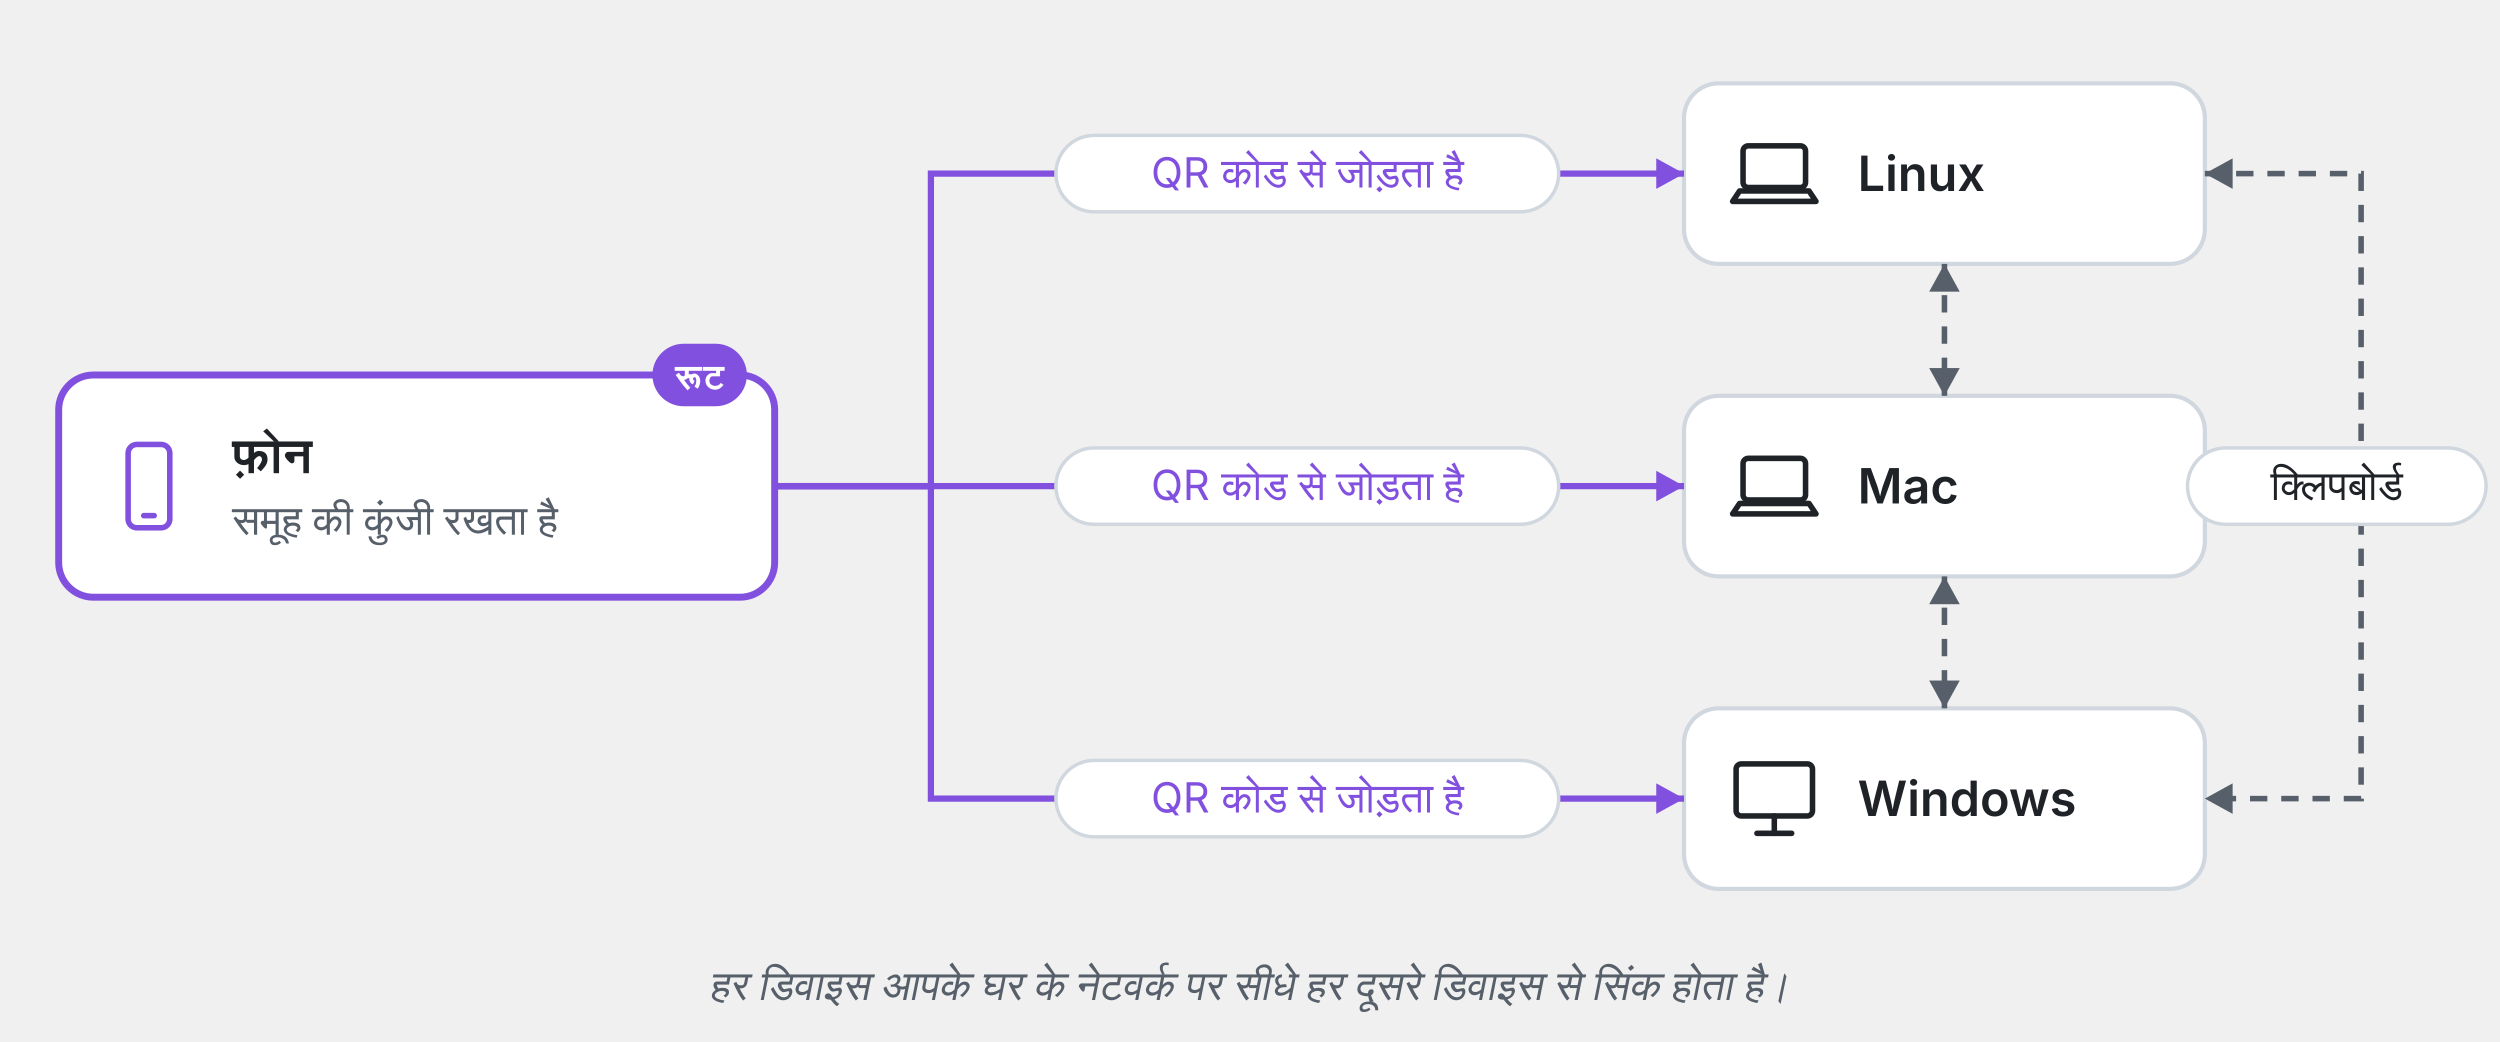
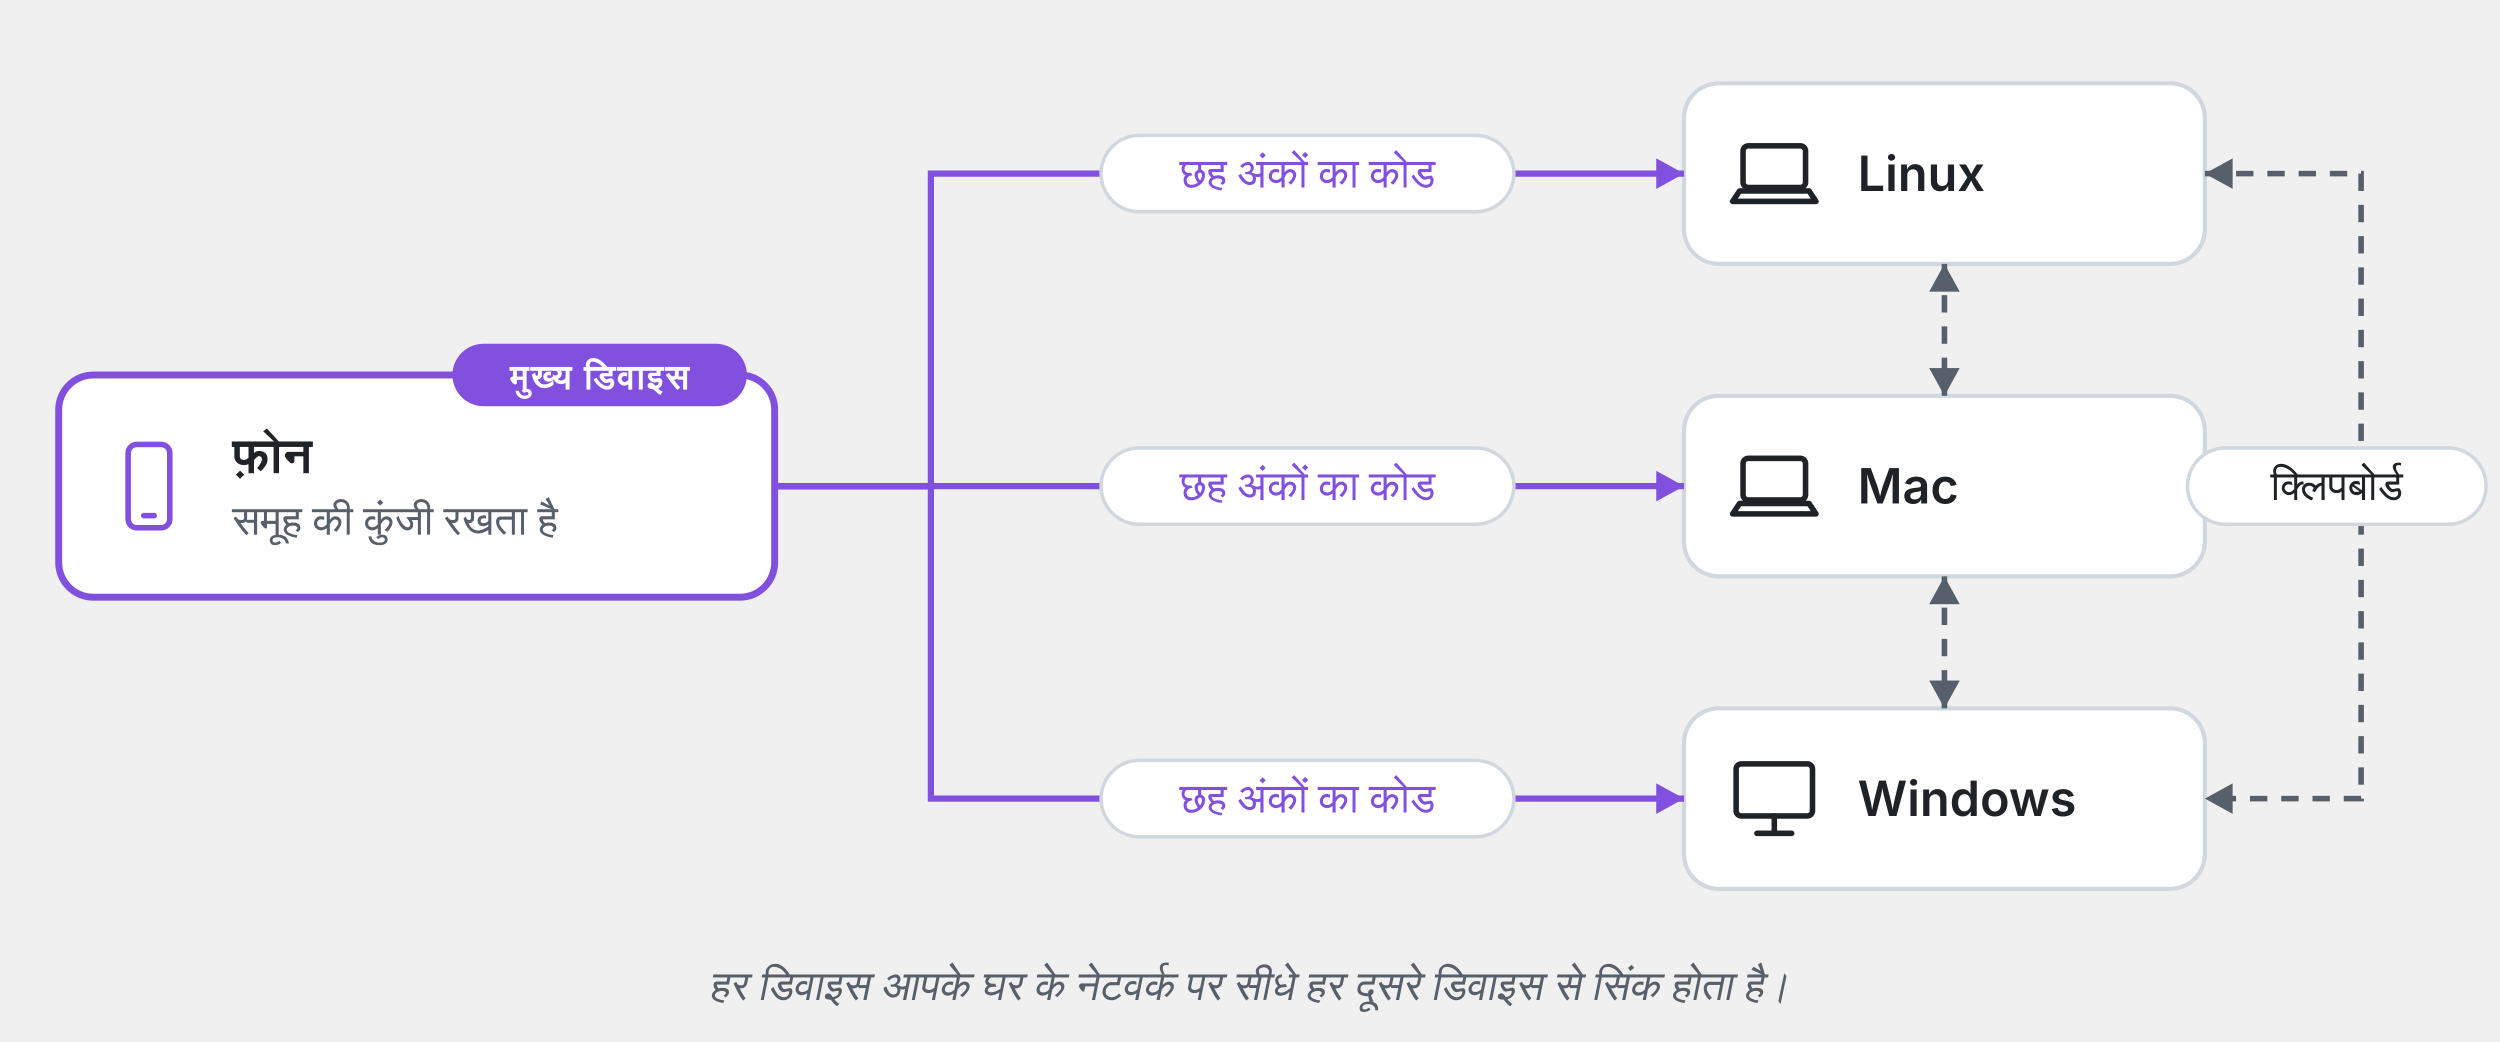
- <svg xmlns="http://www.w3.org/2000/svg" lang="hi" width="720" height="300" viewBox="0 0 720 300" role="img" aria-label="फ़ोन हर कंप्यूटर को उसके QR कोड से जोड़ता है; फिर कंप्यूटर एक ही क्लिपबोर्ड साझा करते हैं">
+ <svg xmlns="http://www.w3.org/2000/svg" lang="hi" width="720" height="300" viewBox="0 0 720 300" role="img" aria-label="फ़ोन हर कंप्यूटर को छह अंकों के कोड से जोड़ता है; फिर कंप्यूटर एक ही क्लिपबोर्ड साझा करते हैं">
  <style>
  .bg { fill: none; }
  .zone { fill: #f6f8fa; stroke: #d0d7de; stroke-width: 1; }
  .zone-t { fill: #57606a; font: 600 13px system-ui, -apple-system, 'Segoe UI', sans-serif; letter-spacing: .02em; }
  .card { fill: #ffffff; stroke: #d0d7de; stroke-width: 1.2; }
  .card.key { stroke: #8250df; stroke-width: 2; }
  .card.srv { fill: #fff8c5; stroke: #d4a72c; }
  .t { fill: #1f2328; font: 600 14px system-ui, -apple-system, 'Segoe UI', sans-serif; }
  .s { fill: #57606a; font: 12px system-ui, -apple-system, 'Segoe UI', sans-serif; }
  .ic { fill: none; stroke: #1f2328; stroke-width: 1.6; stroke-linecap: round; stroke-linejoin: round; }
  .key .ic, .ic.key { stroke: #8250df; }
  .badge { fill: #8250df; }
  .badge-t { fill: #ffffff; font: 600 10px system-ui, -apple-system, 'Segoe UI', sans-serif; letter-spacing: .04em; }
  .e-tunnel { fill: none; stroke: #0969da; stroke-width: 3; }
  .e-home { fill: none; stroke: #57606a; stroke-width: 1.6; stroke-dasharray: 5 4; }
  .e-pair { fill: none; stroke: #8250df; stroke-width: 1.8; }
  .e-e2e { fill: none; stroke: #1a7f37; stroke-width: 1.8; stroke-dasharray: 2 4; stroke-linecap: round; }
  .a-tunnel { fill: #0969da; } .a-home { fill: #57606a; } .a-pair { fill: #8250df; } .a-e2e { fill: #1a7f37; }
  .lbl-bg { fill: #ffffff; stroke: #d0d7de; stroke-width: 1; }
  .lbl { fill: #1f2328; font: 12px system-ui, -apple-system, 'Segoe UI', sans-serif; }
  .lbl.tunnel { fill: #0969da; } .lbl.pair { fill: #8250df; } .lbl.e2e { fill: #1a7f37; }
  .note { fill: #57606a; font: italic 12px system-ui, -apple-system, 'Segoe UI', sans-serif; }
  @media (prefers-color-scheme: dark) {
    .zone { fill: #161b22; stroke: #30363d; }
    .zone-t, .s, .note { fill: #8b949e; }
    .card { fill: #0d1117; stroke: #3d444d; }
    .card.key { stroke: #a371f7; }
    .card.srv { fill: #272115; stroke: #9e6a03; }
    .t, .lbl { fill: #e6edf3; }
    .ic { stroke: #e6edf3; }
    .key .ic, .ic.key { stroke: #a371f7; }
    .badge { fill: #a371f7; }
    .badge-t { fill: #0d1117; }
    .e-tunnel { stroke: #4493f8; } .a-tunnel { fill: #4493f8; } .lbl.tunnel { fill: #4493f8; }
    .e-home { stroke: #8b949e; } .a-home { fill: #8b949e; }
    .e-pair { stroke: #a371f7; } .a-pair { fill: #a371f7; } .lbl.pair { fill: #a371f7; }
    .e-e2e { stroke: #3fb950; } .a-e2e { fill: #3fb950; } .lbl.e2e { fill: #3fb950; }
    .lbl-bg { fill: #0d1117; stroke: #3d444d; }
  }
</style>
  <g class="key">
    <rect class="card key" x="16.9" y="108.0" width="206.2" height="64" rx="10" />
    <g transform="translate(28.9,126)" class="ic">
      <rect x="8" y="2" width="12" height="24" rx="2.5" />
      <line x1="12.5" y1="22.5" x2="15.5" y2="22.5" />
    </g>
    <text class="t" x="66.9" y="136">फ़ोन</text>
    <text class="s" x="66.9" y="154">समूह की कुंजी रखता है</text>
-     <rect class="badge" x="187.9" y="99.0" width="27.2" height="18" rx="9" />
-     <text class="badge-t" x="201.5" y="112.0" text-anchor="middle">रूट</text>
+     <rect class="badge" x="130.3" y="99.0" width="84.8" height="18" rx="9" />
+     <text class="badge-t" x="172.7" y="112.0" text-anchor="middle">मुख्य डिवाइस</text>
  </g>
  <g class="">
    <rect class="card " x="485.0" y="24.0" width="150" height="52" rx="10" />
    <g transform="translate(497.0,36)" class="ic">
      <rect x="5" y="6" width="18" height="12" rx="1.5" />
      <path d="M2 22h24l-2 -3H4z" />
    </g>
    <text class="t" x="535.0" y="55">Linux</text>
  </g>
  <g class="">
    <rect class="card " x="485.0" y="114.0" width="150" height="52" rx="10" />
    <g transform="translate(497.0,126)" class="ic">
      <rect x="5" y="6" width="18" height="12" rx="1.5" />
      <path d="M2 22h24l-2 -3H4z" />
    </g>
    <text class="t" x="535.0" y="145">Mac</text>
  </g>
  <g class="">
    <rect class="card " x="485.0" y="204.0" width="150" height="52" rx="10" />
    <g transform="translate(497.0,216)" class="ic">
      <rect x="3" y="4" width="22" height="15" rx="1.5" />
      <line x1="14" y1="19" x2="14" y2="24" />
      <line x1="9" y1="24" x2="19" y2="24" />
    </g>
    <text class="t" x="535.0" y="235">Windows</text>
  </g>
  <path class="e-pair" d="M223.1,140.0 L268.1,140.0 L268.1,50.0 L485.0,50.0" />
  <path class="a-pair" d="M485.0,50.0 L477.0,45.6 L477.0,54.4z" />
  <path class="e-pair" d="M223.1,140.0 L485.0,140.0" />
  <path class="a-pair" d="M485.0,140.0 L477.0,135.6 L477.0,144.4z" />
  <path class="e-pair" d="M223.1,140.0 L268.1,140.0 L268.1,230.0 L485.0,230.0" />
  <path class="a-pair" d="M485.0,230.0 L477.0,225.6 L477.0,234.4z" />
  <path class="e-home" d="M560.0,76.0 L560.0,114.0" />
  <path class="a-home" d="M560.0,114.0 L564.4,106.0 L555.6,106.0z" />
  <path class="a-home" d="M560.0,76.0 L555.6,84.0 L564.4,84.0z" />
  <path class="e-home" d="M560.0,166.0 L560.0,204.0" />
  <path class="a-home" d="M560.0,204.0 L564.4,196.0 L555.6,196.0z" />
  <path class="a-home" d="M560.0,166.0 L555.6,174.0 L564.4,174.0z" />
  <path class="e-home" d="M635.0,50 L680,50 L680,230 L635.0,230" />
  <path class="a-home" d="M635.0,230 L643.0,234.4 L643.0,225.6z" />
  <path class="a-home" d="M635.0,50 L643.0,54.4 L643.0,45.6z" />
  <text class="note" x="360" y="288" text-anchor="middle">हर डिवाइस आपके घर के नेटवर्क पर सीधे हर दूसरे डिवाइस से सिंक होता है।</text>
-   <rect class="lbl-bg" x="304.1" y="39.0" width="144.8" height="22" rx="11.0" />
-   <text class="lbl pair" x="376.55" y="54.0" text-anchor="middle">QR कोड से जोड़ता है</text>
-   <rect class="lbl-bg" x="304.1" y="129.0" width="144.8" height="22" rx="11.0" />
-   <text class="lbl pair" x="376.55" y="144.0" text-anchor="middle">QR कोड से जोड़ता है</text>
-   <rect class="lbl-bg" x="304.1" y="219.0" width="144.8" height="22" rx="11.0" />
-   <text class="lbl pair" x="376.55" y="234.0" text-anchor="middle">QR कोड से जोड़ता है</text>
+   <rect class="lbl-bg" x="317.1" y="39.0" width="118.9" height="22" rx="11.0" />
+   <text class="lbl pair" x="376.55" y="54.0" text-anchor="middle">छह अंकों का कोड</text>
+   <rect class="lbl-bg" x="317.1" y="129.0" width="118.9" height="22" rx="11.0" />
+   <text class="lbl pair" x="376.55" y="144.0" text-anchor="middle">छह अंकों का कोड</text>
+   <rect class="lbl-bg" x="317.1" y="219.0" width="118.9" height="22" rx="11.0" />
+   <text class="lbl pair" x="376.55" y="234.0" text-anchor="middle">छह अंकों का कोड</text>
  <rect class="lbl-bg" x="630.0" y="129.0" width="86.0" height="22" rx="11.0" />
  <text class="lbl home" x="673.0" y="144.0" text-anchor="middle">क्लिपबोर्ड</text>
</svg>
